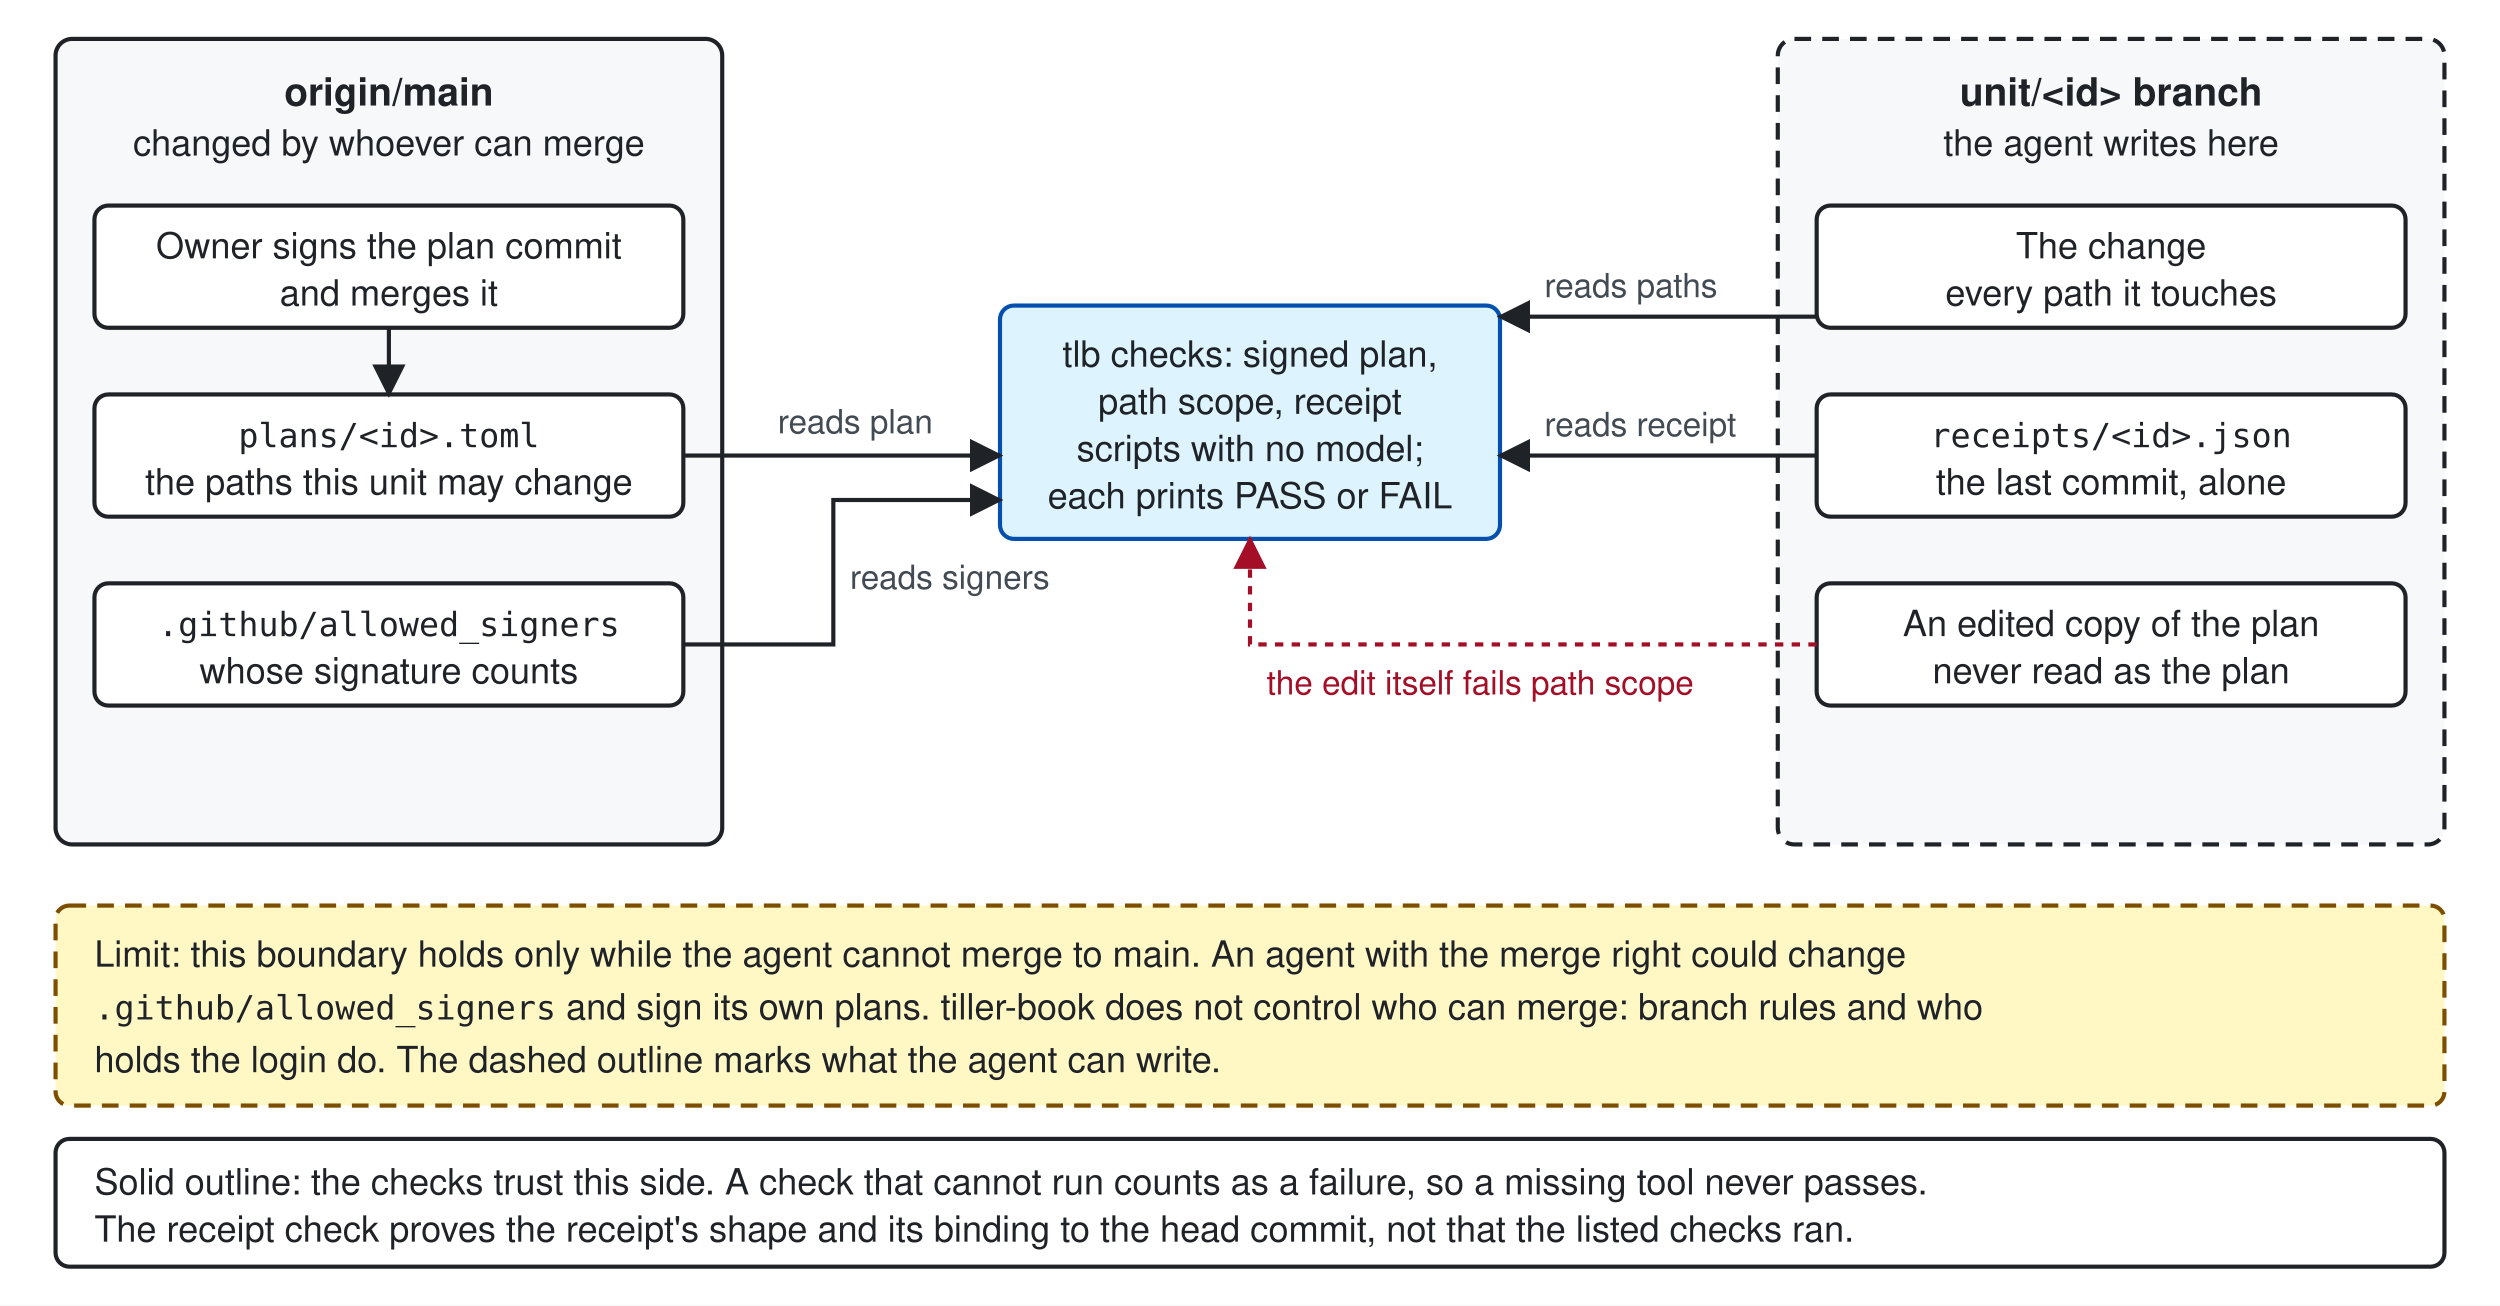
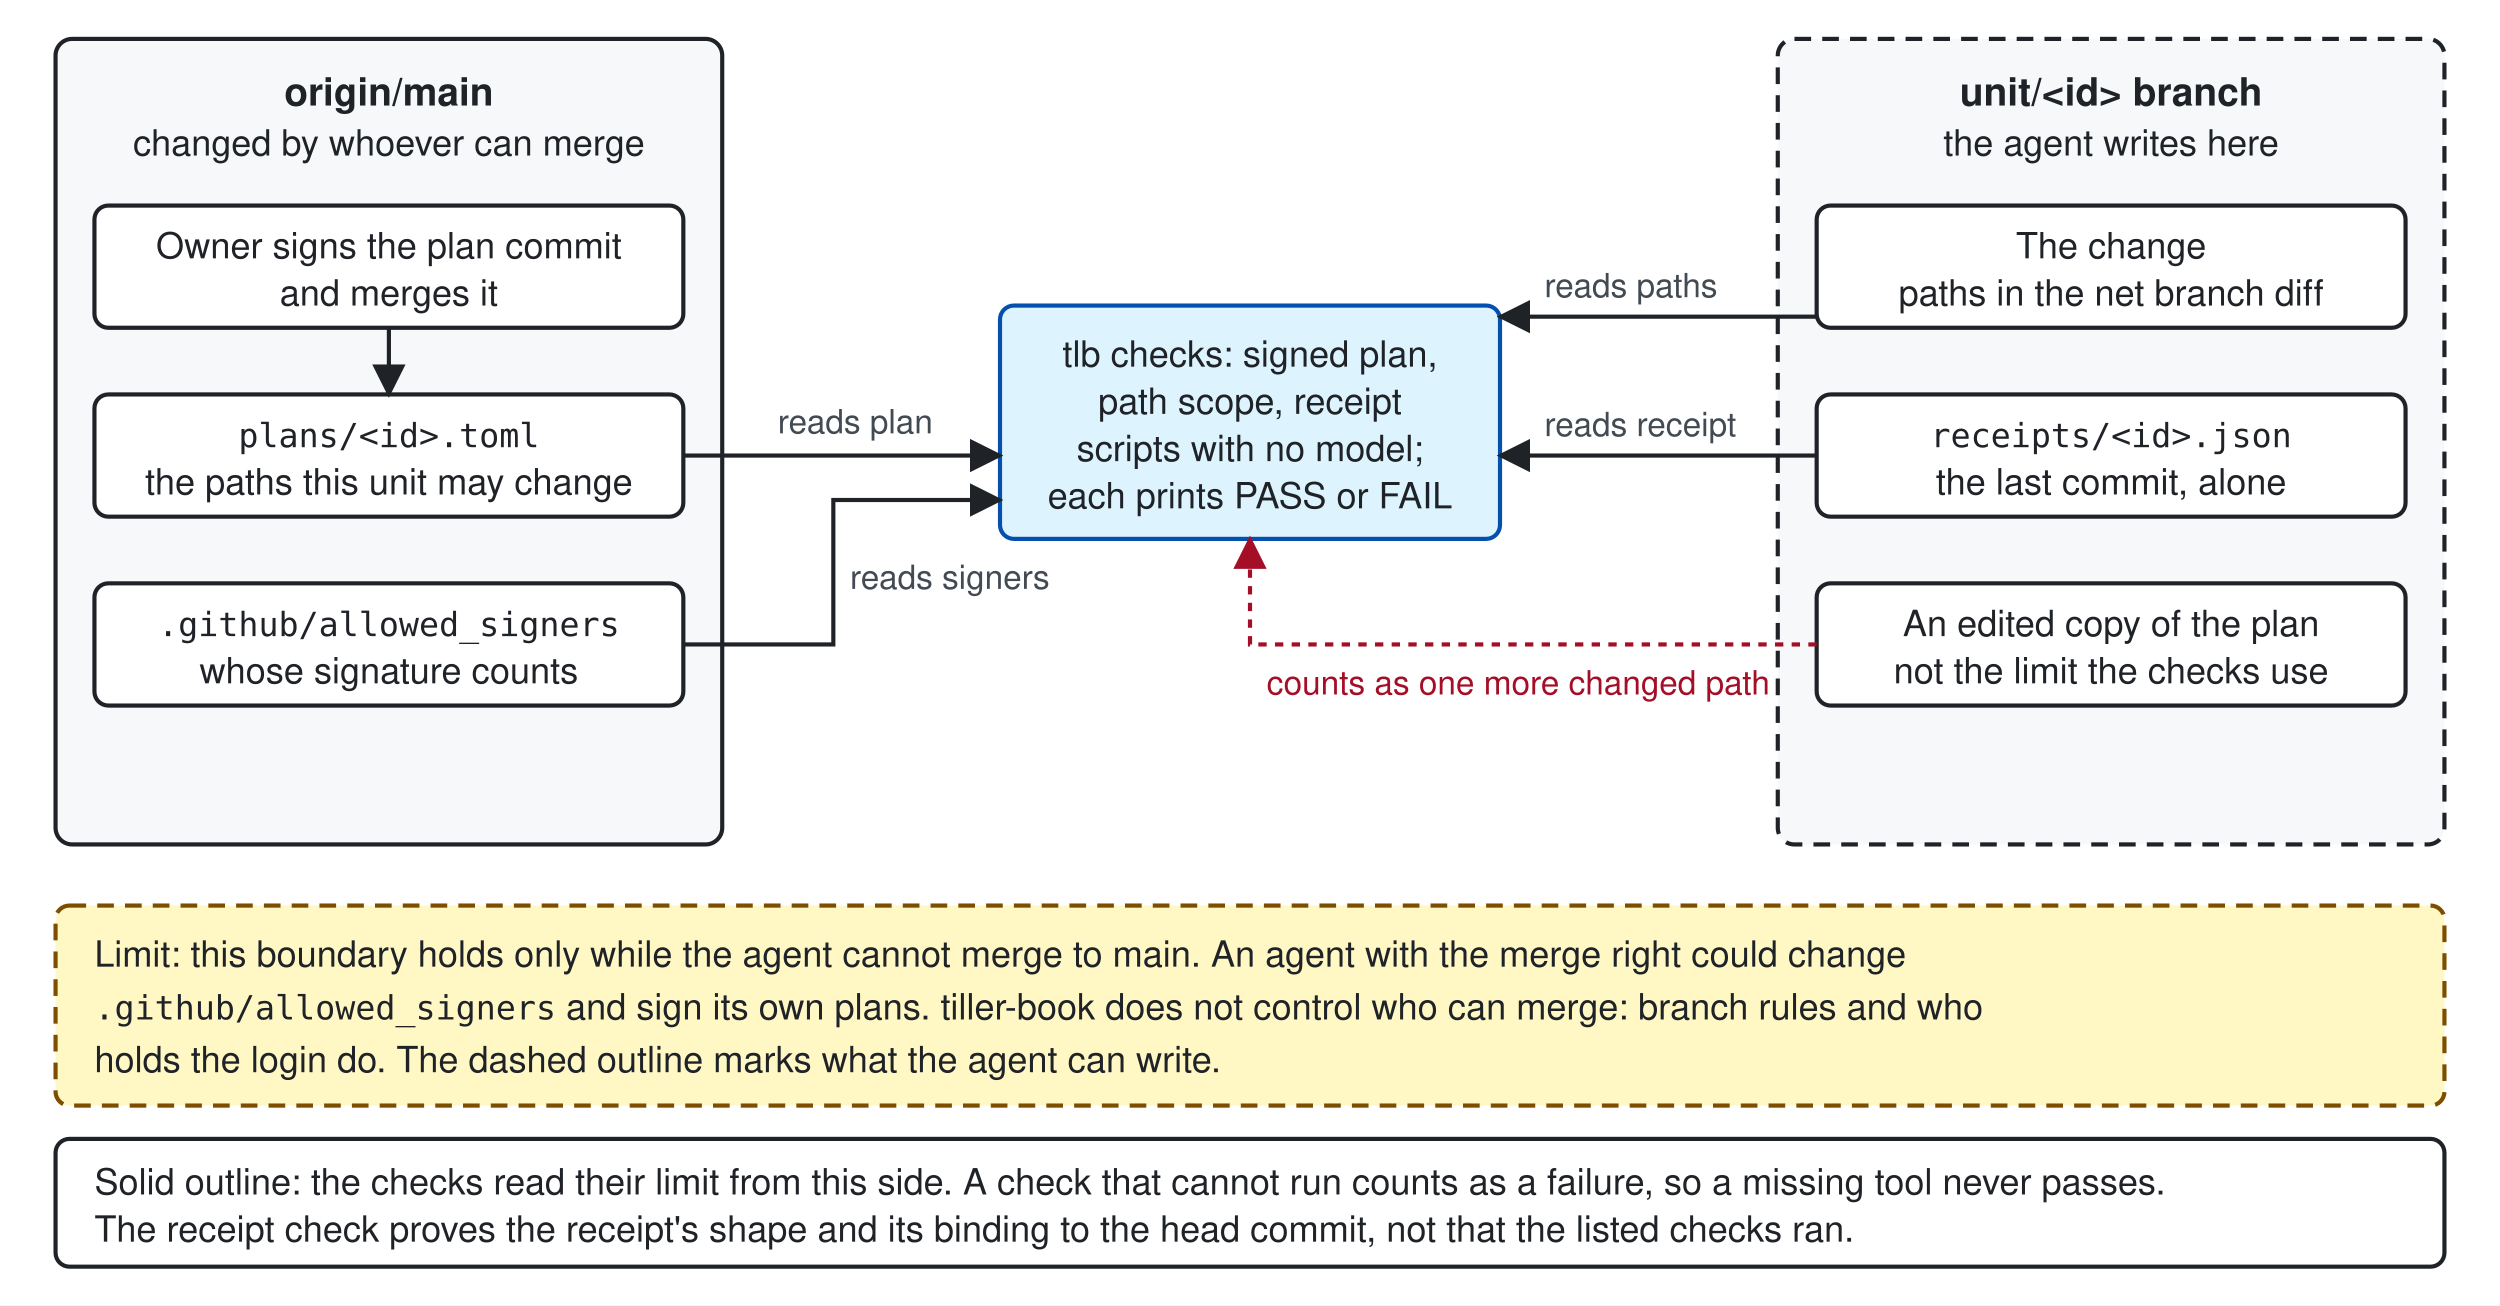
<svg xmlns="http://www.w3.org/2000/svg" viewBox="0 0 900 470" width="900" height="470" role="img" aria-labelledby="title desc">
  <style>
    text { font-family: -apple-system, "Segoe UI", Helvetica, Arial, sans-serif; font-size: 13px; fill: #1f2328; }
    .code { font-family: ui-monospace, Consolas, Menlo, monospace; font-size: 12px; }
    .head { font-size: 14px; font-weight: 600; text-anchor: middle; }
    .mid { text-anchor: middle; }
    .edge { font-size: 12px; fill: #424a53; }
    .region { fill: #f6f8fa; stroke: #1f2328; stroke-width: 1.5; }
    .agentregion { fill: #f6f8fa; stroke: #1f2328; stroke-width: 1.5; stroke-dasharray: 6 4; }
    .box { fill: #ffffff; stroke: #1f2328; stroke-width: 1.5; }
    .check { fill: #ddf4ff; stroke: #0550ae; stroke-width: 1.5; }
    .open { fill: #fff8c5; stroke: #7d4e00; stroke-width: 1.5; stroke-dasharray: 6 4; }
    .line { fill: none; stroke: #1f2328; stroke-width: 1.5; marker-end: url(#arrow); }
    .refused { fill: none; stroke: #a40e26; stroke-width: 1.5; stroke-dasharray: 3 3; marker-end: url(#arrowback); }
  </style>
  <defs>
    <marker id="arrow" viewBox="0 0 10 10" refX="9" refY="5" markerWidth="8" markerHeight="8" orient="auto-start-reverse">
      <path d="M0 0 L10 5 L0 10 z" fill="#1f2328" />
    </marker>
    <marker id="arrowback" viewBox="0 0 10 10" refX="9" refY="5" markerWidth="8" markerHeight="8" orient="auto-start-reverse">
      <path d="M0 0 L10 5 L0 10 z" fill="#a40e26" />
    </marker>
  </defs>
  <rect width="900" height="470" fill="#ffffff" />
  <rect class="region" x="20" y="14" width="240" height="290" rx="6" />
  <text class="head" x="140" y="38">origin/main</text>
  <text class="mid" x="140" y="56">changed by whoever can merge</text>
  <rect class="box" x="34" y="74" width="212" height="44" rx="5" />
  <text class="mid" x="140" y="93">Owner signs the plan commit</text>
  <text class="mid" x="140" y="110">and merges it</text>
  <rect class="box" x="34" y="142" width="212" height="44" rx="5" />
  <text class="code mid" x="140" y="161">plans/&lt;id&gt;.toml</text>
  <text class="mid" x="140" y="178">the paths this unit may change</text>
  <rect class="box" x="34" y="210" width="212" height="44" rx="5" />
  <text class="code mid" x="140" y="229">.github/allowed_signers</text>
  <text class="mid" x="140" y="246">whose signature counts</text>
  <path class="line" d="M140 118 V142" />
  <rect class="agentregion" x="640" y="14" width="240" height="290" rx="6" />
  <text class="head" x="760" y="38">unit/&lt;id&gt; branch</text>
  <text class="mid" x="760" y="56">the agent writes here</text>
  <rect class="box" x="654" y="74" width="212" height="44" rx="5" />
  <text class="mid" x="760" y="93">The change</text>
-   <text class="mid" x="760" y="110">every path it touches</text>
+   <text class="mid" x="760" y="110">paths in the net branch diff</text>
  <rect class="box" x="654" y="142" width="212" height="44" rx="5" />
  <text class="code mid" x="760" y="161">receipts/&lt;id&gt;.json</text>
  <text class="mid" x="760" y="178">the last commit, alone</text>
  <rect class="box" x="654" y="210" width="212" height="44" rx="5" />
  <text class="mid" x="760" y="229">An edited copy of the plan</text>
-   <text class="mid" x="760" y="246">never read as the plan</text>
+   <text class="mid" x="760" y="246">not the limit the checks use</text>
  <rect class="check" x="360" y="110" width="180" height="84" rx="5" />
  <text class="mid" x="450" y="132">tlb checks: signed plan,</text>
  <text class="mid" x="450" y="149">path scope, receipt</text>
  <text class="mid" x="450" y="166">scripts with no model;</text>
  <text class="mid" x="450" y="183">each prints PASS or FAIL</text>
  <path class="line" d="M246 164 H360" />
  <text class="edge" x="280" y="156">reads plan</text>
  <path class="line" d="M246 232 H300 V180 H360" />
  <text class="edge" x="306" y="212">reads signers</text>
  <path class="line" d="M654 114 H540" />
  <text class="edge" x="556" y="107">reads paths</text>
  <path class="line" d="M654 164 H540" />
  <text class="edge" x="556" y="157">reads receipt</text>
  <path class="refused" d="M654 232 H450 V194" />
-   <text class="edge" x="456" y="250" style="fill:#a40e26">the edit itself fails path scope</text>
+   <text class="edge" x="456" y="250" style="fill:#a40e26">counts as one more changed path</text>
  <rect class="open" x="20" y="326" width="860" height="72" rx="5" />
  <text x="34" y="348">Limit: this boundary holds only while the agent cannot merge to main. An agent with the merge right could change</text>
  <text x="34" y="367">
    <tspan class="code">.github/allowed_signers</tspan> and sign its own plans. tiller-book does not control who can merge: branch rules and who</text>
  <text x="34" y="386">holds the login do. The dashed outline marks what the agent can write.</text>
  <rect class="box" x="20" y="410" width="860" height="46" rx="5" />
-   <text x="34" y="430">Solid outline: the checks trust this side. A check that cannot run counts as a failure, so a missing tool never passes.</text>
+   <text x="34" y="430">Solid outline: the checks read their limit from this side. A check that cannot run counts as a failure, so a missing tool never passes.</text>
  <text x="34" y="447">The receipt check proves the receipt's shape and its binding to the head commit, not that the listed checks ran.</text>
</svg>
